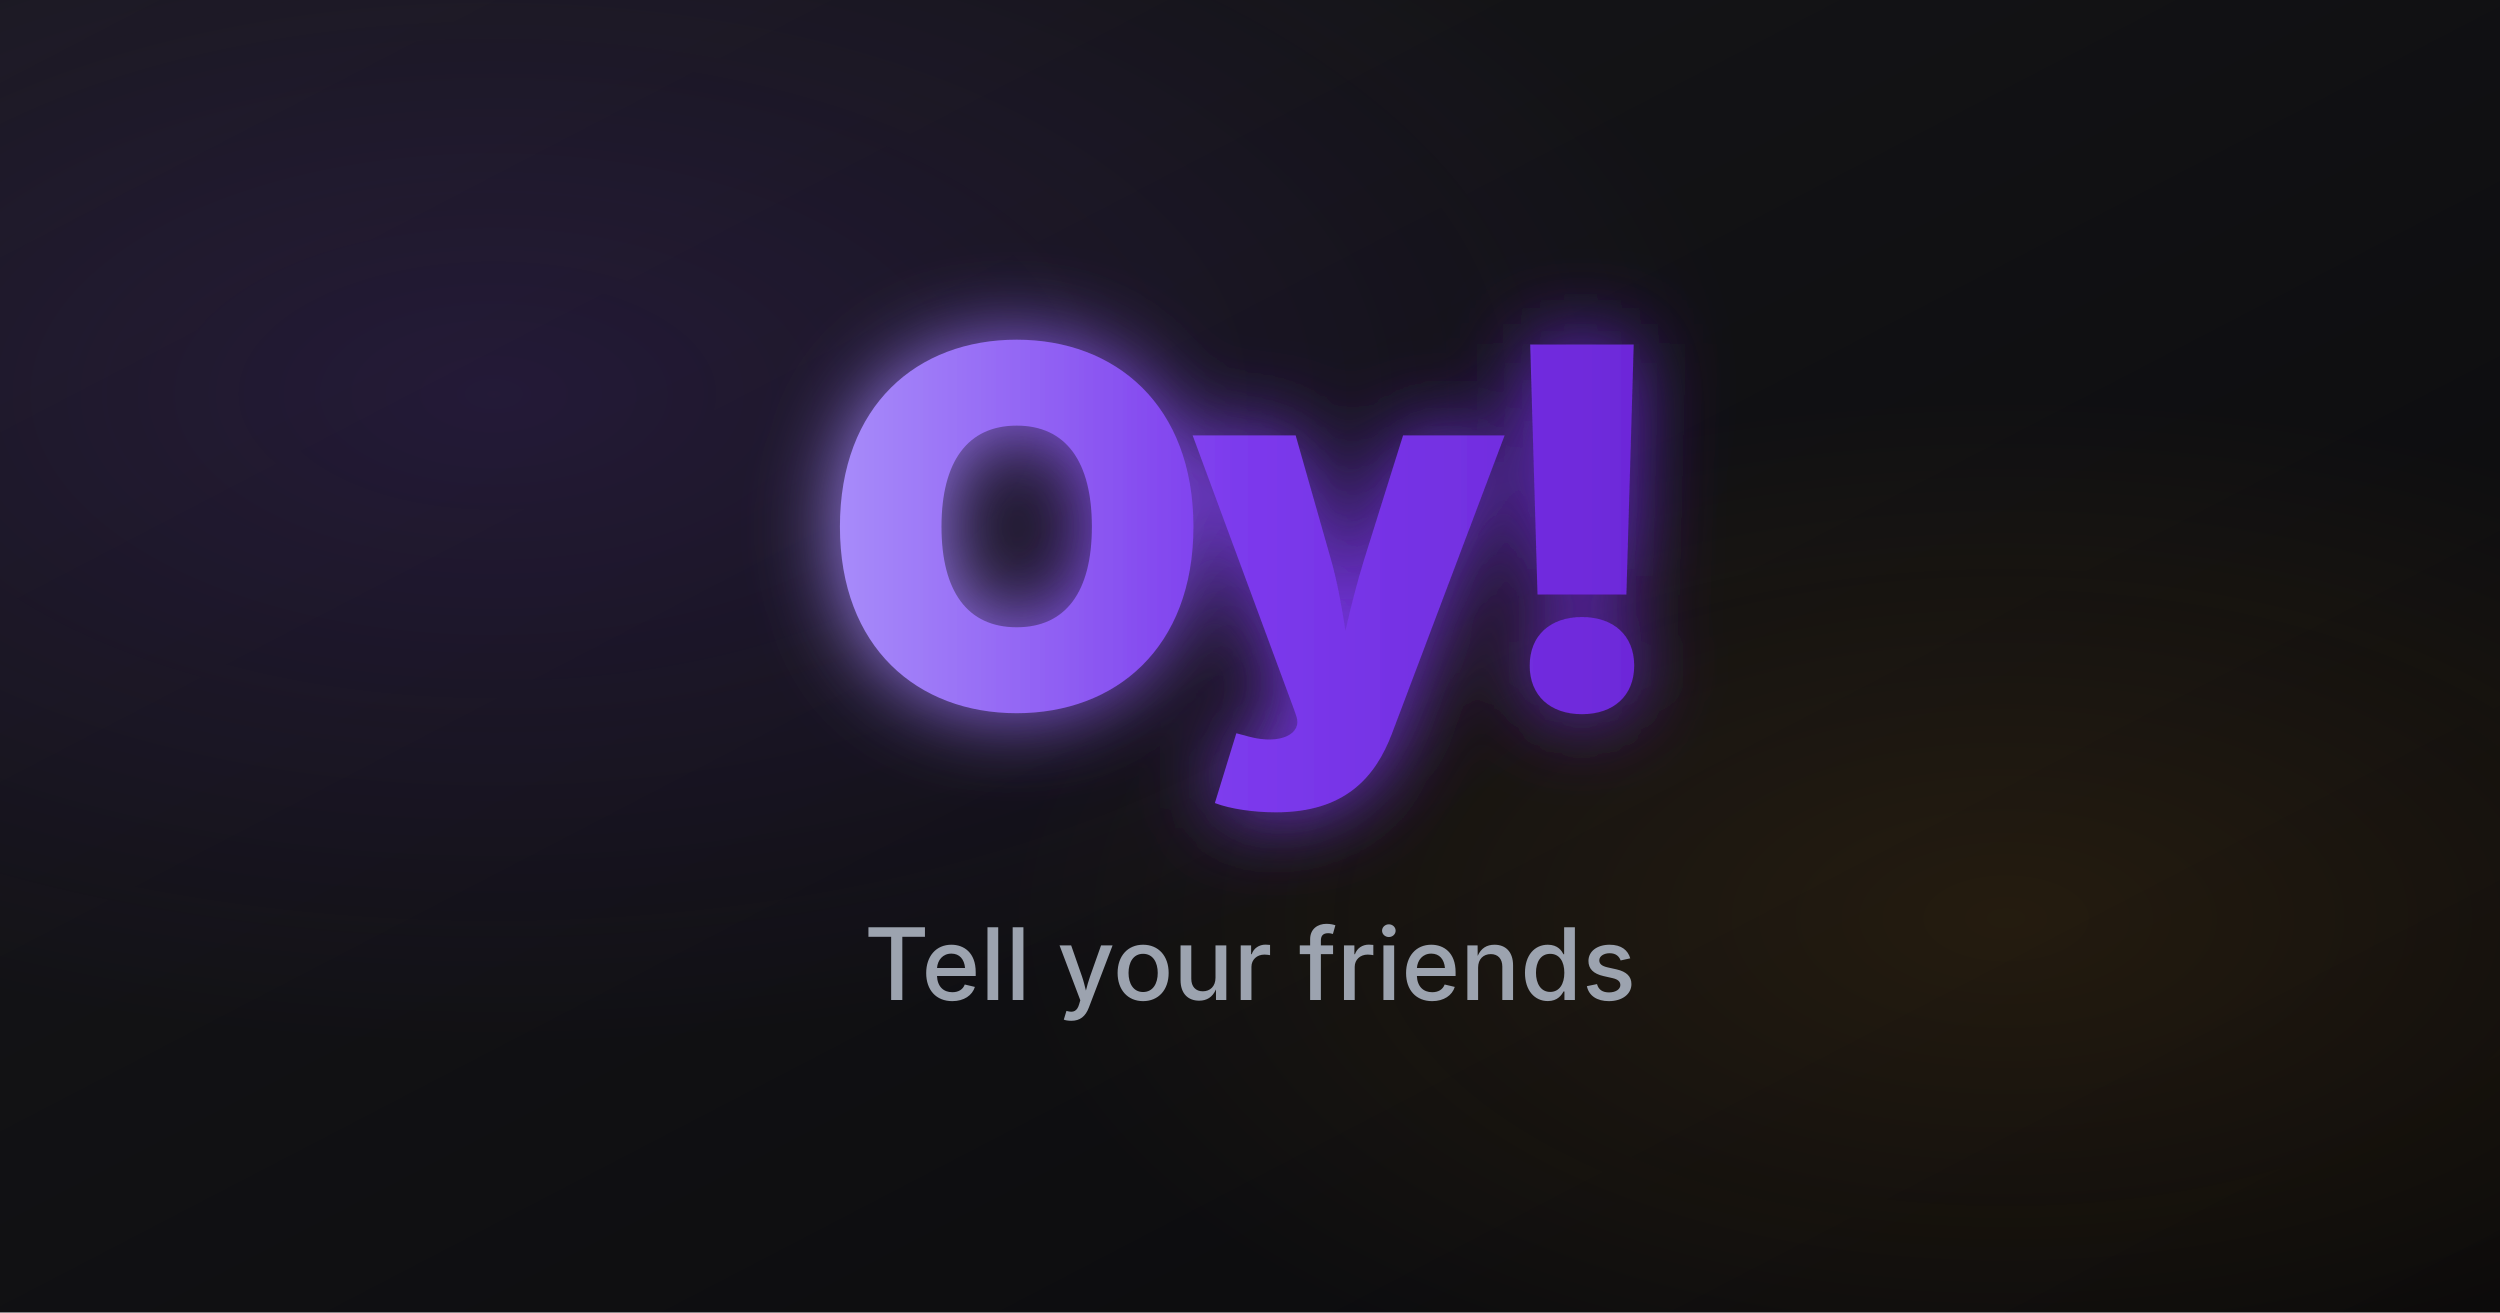
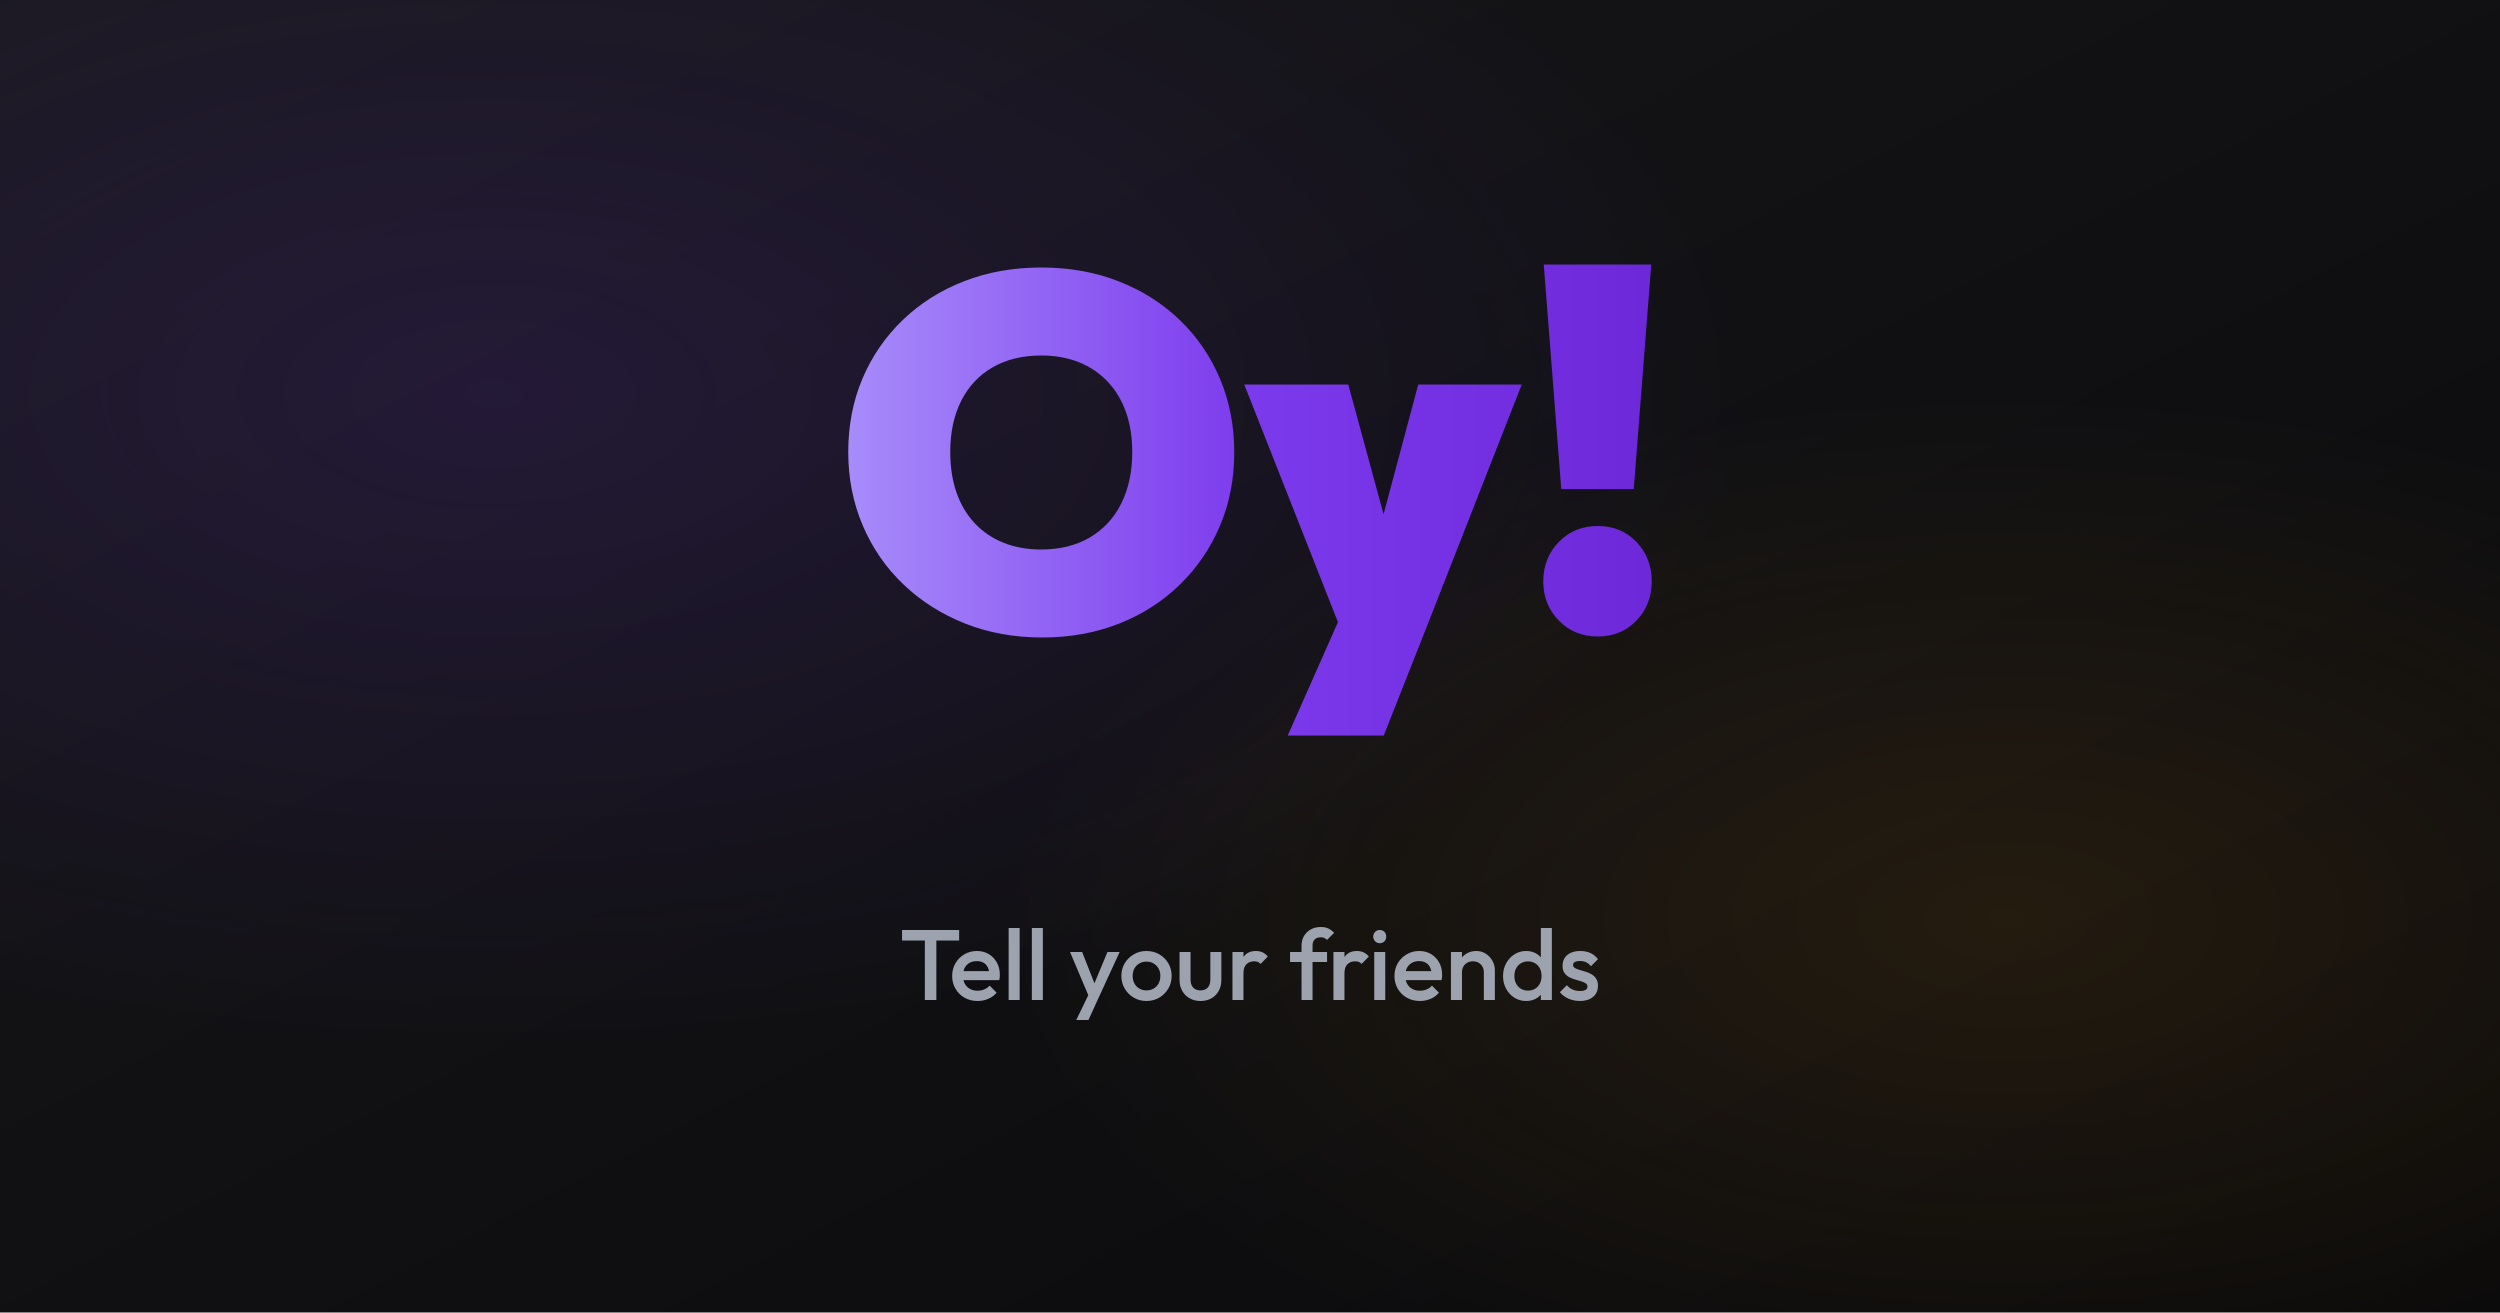
<svg xmlns="http://www.w3.org/2000/svg" width="1200" height="630" viewBox="0 0 1200 630">
  <defs>
    <linearGradient id="bgGrad" x1="0%" y1="0%" x2="100%" y2="100%">
      <stop offset="0%" style="stop-color:#18181b" />
      <stop offset="100%" style="stop-color:#09090b" />
    </linearGradient>
    <linearGradient id="textGrad" x1="0%" y1="0%" x2="100%" y2="0%">
      <stop offset="0%" style="stop-color:#a78bfa" />
      <stop offset="50%" style="stop-color:#7c3aed" />
      <stop offset="100%" style="stop-color:#6d28d9" />
    </linearGradient>
    <linearGradient id="accentGrad" x1="0%" y1="0%" x2="100%" y2="0%">
      <stop offset="0%" style="stop-color:#fbbf24" />
      <stop offset="100%" style="stop-color:#f59e0b" />
    </linearGradient>
-     <filter id="glow" x="-50%" y="-50%" width="200%" height="200%">
-       <feGaussianBlur stdDeviation="20" result="coloredBlur" />
-       <feMerge>
-         <feMergeNode in="coloredBlur" />
-         <feMergeNode in="SourceGraphic" />
-       </feMerge>
-     </filter>
    <radialGradient id="purpleGlow" cx="20%" cy="30%" r="50%">
      <stop offset="0%" style="stop-color:#7c3aed;stop-opacity:0.15" />
      <stop offset="100%" style="stop-color:#7c3aed;stop-opacity:0" />
    </radialGradient>
    <radialGradient id="goldGlow" cx="80%" cy="70%" r="40%">
      <stop offset="0%" style="stop-color:#f59e0b;stop-opacity:0.1" />
      <stop offset="100%" style="stop-color:#f59e0b;stop-opacity:0" />
    </radialGradient>
  </defs>
  <rect width="1200" height="630" fill="url(#bgGrad)" />
  <rect width="1200" height="630" fill="url(#purpleGlow)" />
  <rect width="1200" height="630" fill="url(#goldGlow)" />
-   <text x="600" y="340" font-family="system-ui, -apple-system, sans-serif" font-size="240" font-weight="900" fill="url(#textGrad)" text-anchor="middle" filter="url(#glow)" letter-spacing="-10">Oy!</text>
-   <text x="600" y="480" font-family="system-ui, -apple-system, sans-serif" font-size="48" font-weight="500" fill="#9ca3af" text-anchor="middle">Tell your friends</text>
+   <path d="M500.28 306L500.28 306Q480.12 306 463.20 299.28Q446.28 292.56 433.68 280.56Q421.08 268.56 414.12 252.24Q407.16 235.92 407.16 216.96L407.16 216.96Q407.16 197.76 414 181.68Q420.84 165.60 433.32 153.60Q445.80 141.60 462.72 135Q479.64 128.40 499.80 128.40L499.80 128.40Q519.96 128.40 536.88 135Q553.80 141.60 566.28 153.60Q578.76 165.60 585.60 181.80Q592.44 198 592.44 217.20L592.44 217.20Q592.44 236.16 585.60 252.36Q578.76 268.56 566.28 280.68Q553.80 292.80 537 299.40Q520.20 306 500.28 306ZM499.80 263.76L499.80 263.76Q513.24 263.76 523.08 258Q532.92 252.24 538.20 241.68Q543.48 231.12 543.48 216.96L543.48 216.96Q543.48 206.40 540.48 197.88Q537.48 189.36 531.72 183.24Q525.96 177.12 517.92 173.88Q509.88 170.64 499.80 170.64L499.80 170.64Q486.36 170.64 476.52 176.28Q466.68 181.92 461.40 192.36Q456.12 202.80 456.12 216.96L456.12 216.96Q456.12 227.76 459.12 236.40Q462.12 245.04 467.88 251.16Q473.64 257.28 481.68 260.52Q489.72 263.76 499.80 263.76ZM684.12 302.64L643.80 302.64L597.24 184.56L647.16 184.56L674.52 285.12L653.88 285.12L680.76 184.56L730.44 184.56L684.12 302.64ZM664.20 353.04L618.12 353.04L652.44 275.52L684.12 302.64L664.20 353.04ZM784.20 234.72L749.40 234.72L741 126.96L792.60 126.96L784.20 234.72ZM766.92 305.52L766.92 305.52Q755.64 305.52 748.20 297.84Q740.76 290.16 740.76 279.12L740.76 279.12Q740.76 267.84 748.20 260.16Q755.64 252.48 766.92 252.48L766.92 252.48Q778.20 252.48 785.52 260.16Q792.84 267.84 792.84 279.12L792.84 279.12Q792.84 290.16 785.52 297.84Q778.20 305.52 766.92 305.52Z" fill="url(#textGrad)" filter="url(#glow)" />
+   <path d="M449.45 480L443.93 480L443.93 447.36L449.45 447.36L449.45 480ZM460.39 451.44L432.98 451.44L432.98 446.40L460.39 446.40L460.39 451.44ZM469.22 480.48L469.22 480.48Q465.77 480.48 463.01 478.92Q460.25 477.36 458.64 474.62Q457.03 471.89 457.03 468.48L457.03 468.48Q457.03 465.07 458.62 462.36Q460.20 459.65 462.91 458.06Q465.62 456.48 468.94 456.48L468.94 456.48Q472.15 456.48 474.62 457.97Q477.10 459.46 478.51 462.05Q479.93 464.64 479.93 467.95L479.93 467.95Q479.93 468.53 479.86 469.13Q479.78 469.73 479.64 470.45L479.64 470.45L460.73 470.45L460.73 466.13L476.90 466.13L474.94 467.86Q474.84 465.74 474.12 464.30Q473.40 462.86 472.08 462.10Q470.76 461.33 468.84 461.33L468.84 461.33Q466.82 461.33 465.34 462.19Q463.85 463.06 463.03 464.62Q462.22 466.18 462.22 468.34L462.22 468.34Q462.22 470.50 463.08 472.13Q463.94 473.76 465.53 474.65Q467.11 475.54 469.18 475.54L469.18 475.54Q470.95 475.54 472.46 474.91Q473.98 474.29 475.03 473.09L475.03 473.09L478.39 476.50Q476.71 478.46 474.31 479.47Q471.91 480.48 469.22 480.48ZM489.43 480L484.15 480L484.15 445.44L489.43 445.44L489.43 480ZM500.57 480L495.29 480L495.29 445.44L500.57 445.44L500.57 480ZM526.73 480.24L523.46 480.24L513.62 456.96L519.43 456.96L526.15 474.05L524.47 474.05L531.58 456.96L537.43 456.96L526.73 480.24ZM522.46 489.60L516.60 489.60L523.75 474.86L526.73 480.24L522.46 489.60ZM550.30 480.48L550.30 480.48Q546.94 480.48 544.20 478.87Q541.46 477.26 539.86 474.53Q538.25 471.79 538.25 468.43L538.25 468.43Q538.25 465.07 539.86 462.38Q541.46 459.70 544.20 458.09Q546.94 456.48 550.30 456.48L550.30 456.48Q553.70 456.48 556.44 458.06Q559.18 459.65 560.78 462.36Q562.39 465.07 562.39 468.43L562.39 468.43Q562.39 471.79 560.78 474.53Q559.18 477.26 556.44 478.87Q553.70 480.48 550.30 480.48ZM550.30 475.39L550.30 475.39Q552.26 475.39 553.78 474.50Q555.29 473.62 556.13 472.03Q556.97 470.45 556.97 468.43L556.97 468.43Q556.97 466.42 556.10 464.88Q555.24 463.34 553.75 462.46Q552.26 461.57 550.30 461.57L550.30 461.57Q548.38 461.57 546.86 462.46Q545.35 463.34 544.51 464.88Q543.67 466.42 543.67 468.43L543.67 468.43Q543.67 470.45 544.51 472.03Q545.35 473.62 546.86 474.50Q548.38 475.39 550.30 475.39ZM576.22 480.48L576.22 480.48Q573.29 480.48 571.01 479.18Q568.73 477.89 567.46 475.61Q566.18 473.33 566.18 470.35L566.18 470.35L566.18 456.96L571.46 456.96L571.46 470.11Q571.46 471.79 572.02 472.97Q572.57 474.14 573.65 474.77Q574.73 475.39 576.22 475.39L576.22 475.39Q578.52 475.39 579.74 474.02Q580.97 472.66 580.97 470.11L580.97 470.11L580.97 456.96L586.25 456.96L586.25 470.35Q586.25 473.38 584.98 475.66Q583.70 477.94 581.45 479.21Q579.19 480.48 576.22 480.48ZM596.86 480L591.58 480L591.58 456.96L596.86 456.96L596.86 480ZM596.86 467.18L596.86 467.18L595.03 466.27Q595.03 461.90 596.98 459.19Q598.92 456.48 602.86 456.48L602.86 456.48Q604.58 456.48 605.98 457.10Q607.37 457.73 608.57 459.12L608.57 459.12L605.11 462.67Q604.49 462 603.72 461.71Q602.95 461.42 601.94 461.42L601.94 461.42Q599.74 461.42 598.30 462.82Q596.86 464.21 596.86 467.18ZM630.02 480L624.74 480L624.74 453.94Q624.74 451.30 625.92 449.28Q627.10 447.26 629.18 446.11Q631.27 444.96 634.01 444.96L634.01 444.96Q636.12 444.96 637.61 445.68Q639.10 446.40 640.39 447.74L640.39 447.74L636.98 451.15Q636.41 450.58 635.74 450.24Q635.06 449.90 634.01 449.90L634.01 449.90Q632.09 449.90 631.06 450.94Q630.02 451.97 630.02 453.89L630.02 453.89L630.02 480ZM636.98 461.76L619.22 461.76L619.22 456.96L636.98 456.96L636.98 461.76ZM645.34 480L640.06 480L640.06 456.96L645.34 456.96L645.34 480ZM645.34 467.18L645.34 467.18L643.51 466.27Q643.51 461.90 645.46 459.19Q647.40 456.48 651.34 456.48L651.34 456.48Q653.06 456.48 654.46 457.10Q655.85 457.73 657.05 459.12L657.05 459.12L653.59 462.67Q652.97 462 652.20 461.71Q651.43 461.42 650.42 461.42L650.42 461.42Q648.22 461.42 646.78 462.82Q645.34 464.21 645.34 467.18ZM664.92 480L659.64 480L659.64 456.96L664.92 456.96L664.92 480ZM662.28 452.74L662.28 452.74Q660.94 452.74 660.05 451.82Q659.16 450.91 659.16 449.57L659.16 449.57Q659.16 448.22 660.05 447.31Q660.94 446.40 662.28 446.40L662.28 446.40Q663.67 446.40 664.54 447.31Q665.40 448.22 665.40 449.57L665.40 449.57Q665.40 450.91 664.54 451.82Q663.67 452.74 662.28 452.74ZM681.53 480.48L681.53 480.48Q678.07 480.48 675.31 478.92Q672.55 477.36 670.94 474.62Q669.34 471.89 669.34 468.48L669.34 468.48Q669.34 465.07 670.92 462.36Q672.50 459.65 675.22 458.06Q677.93 456.48 681.24 456.48L681.24 456.48Q684.46 456.48 686.93 457.97Q689.40 459.46 690.82 462.05Q692.23 464.64 692.23 467.95L692.23 467.95Q692.23 468.53 692.16 469.13Q692.09 469.73 691.94 470.45L691.94 470.45L673.03 470.45L673.03 466.13L689.21 466.13L687.24 467.86Q687.14 465.74 686.42 464.30Q685.70 462.86 684.38 462.10Q683.06 461.33 681.14 461.33L681.14 461.33Q679.13 461.33 677.64 462.19Q676.15 463.06 675.34 464.62Q674.52 466.18 674.52 468.34L674.52 468.34Q674.52 470.50 675.38 472.13Q676.25 473.76 677.83 474.65Q679.42 475.54 681.48 475.54L681.48 475.54Q683.26 475.54 684.77 474.91Q686.28 474.29 687.34 473.09L687.34 473.09L690.70 476.50Q689.02 478.46 686.62 479.47Q684.22 480.48 681.53 480.48ZM717.53 480L712.25 480L712.25 466.70Q712.25 464.40 710.78 462.91Q709.32 461.42 707.02 461.42L707.02 461.42Q705.48 461.42 704.28 462.10Q703.08 462.77 702.41 463.97Q701.74 465.17 701.74 466.70L701.74 466.70L699.67 465.55Q699.67 462.91 700.82 460.87Q701.98 458.83 704.02 457.66Q706.06 456.48 708.60 456.48L708.60 456.48Q711.19 456.48 713.21 457.80Q715.22 459.12 716.38 461.21Q717.53 463.30 717.53 465.55L717.53 465.55L717.53 480ZM701.74 480L696.46 480L696.46 456.96L701.74 456.96L701.74 480ZM732.55 480.48L732.55 480.48Q729.43 480.48 726.91 478.90Q724.39 477.31 722.93 474.60Q721.46 471.89 721.46 468.53L721.46 468.53Q721.46 465.12 722.93 462.41Q724.39 459.70 726.91 458.09Q729.43 456.48 732.55 456.48L732.55 456.48Q735.19 456.48 737.23 457.61Q739.27 458.74 740.47 460.70Q741.67 462.67 741.67 465.17L741.67 465.17L741.67 471.79Q741.67 474.29 740.50 476.26Q739.32 478.22 737.26 479.35Q735.19 480.48 732.55 480.48ZM733.42 475.49L733.42 475.49Q735.38 475.49 736.85 474.60Q738.31 473.71 739.13 472.13Q739.94 470.54 739.94 468.48L739.94 468.48Q739.94 466.42 739.13 464.83Q738.31 463.25 736.85 462.36Q735.38 461.47 733.46 461.47L733.46 461.47Q731.50 461.47 730.03 462.36Q728.57 463.25 727.73 464.83Q726.89 466.42 726.89 468.48L726.89 468.48Q726.89 470.54 727.73 472.13Q728.57 473.71 730.03 474.60Q731.50 475.49 733.42 475.49ZM744.89 445.44L744.89 480L739.61 480L739.61 473.81L740.52 468.19L739.61 462.62L739.61 445.44L744.89 445.44ZM758.28 480.48L758.28 480.48Q756.36 480.48 754.58 479.98Q752.81 479.47 751.32 478.54Q749.83 477.60 748.73 476.26L748.73 476.26L752.09 472.90Q753.29 474.29 754.85 474.98Q756.41 475.68 758.38 475.68L758.38 475.68Q760.15 475.68 761.06 475.15Q761.98 474.62 761.98 473.62L761.98 473.62Q761.98 472.56 761.11 471.98Q760.25 471.41 758.88 471Q757.51 470.59 756 470.16Q754.49 469.73 753.12 468.98Q751.75 468.24 750.89 466.94Q750.02 465.65 750.02 463.58L750.02 463.58Q750.02 461.38 751.06 459.79Q752.09 458.21 753.98 457.34Q755.88 456.48 758.52 456.48L758.52 456.48Q761.30 456.48 763.44 457.46Q765.58 458.45 767.02 460.42L767.02 460.42L763.66 463.78Q762.65 462.53 761.35 461.90Q760.06 461.28 758.38 461.28L758.38 461.28Q756.79 461.28 755.93 461.76Q755.06 462.24 755.06 463.15L755.06 463.15Q755.06 464.11 755.93 464.64Q756.79 465.17 758.16 465.55Q759.53 465.94 761.04 466.39Q762.55 466.85 763.92 467.64Q765.29 468.43 766.15 469.75Q767.02 471.07 767.02 473.18L767.02 473.18Q767.02 476.54 764.66 478.51Q762.31 480.48 758.28 480.48Z" fill="#9ca3af" />
</svg>
